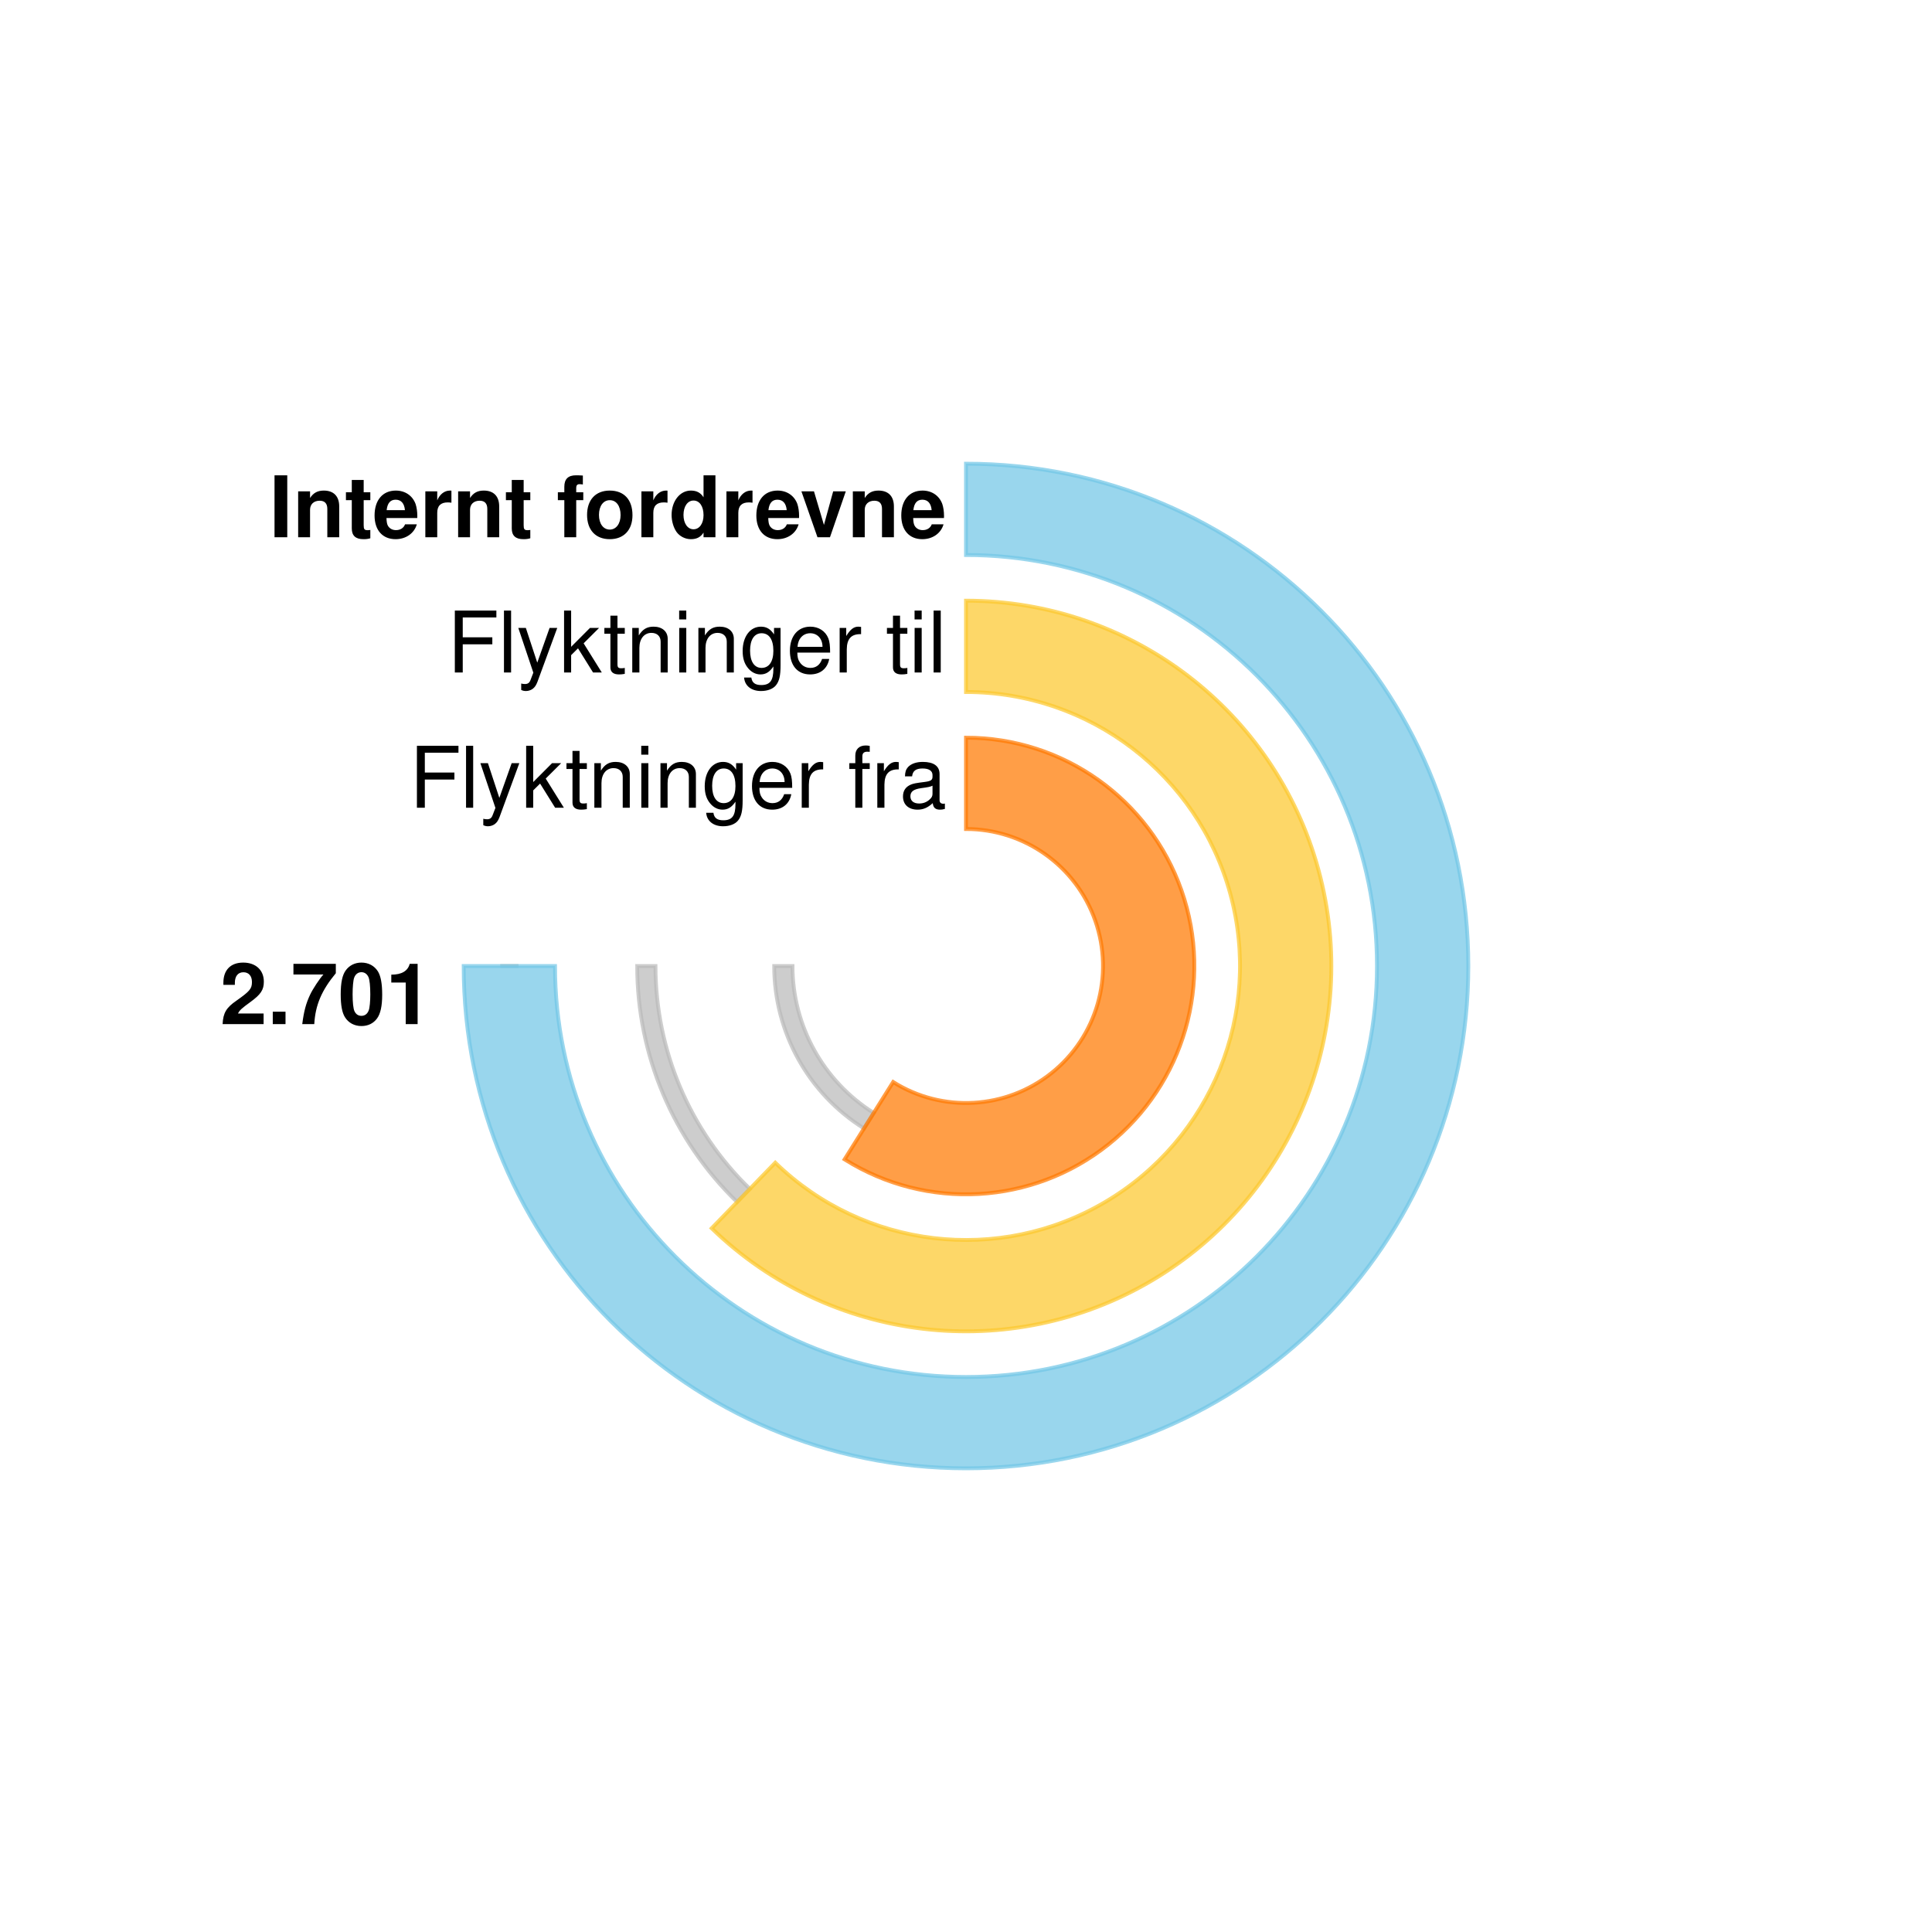
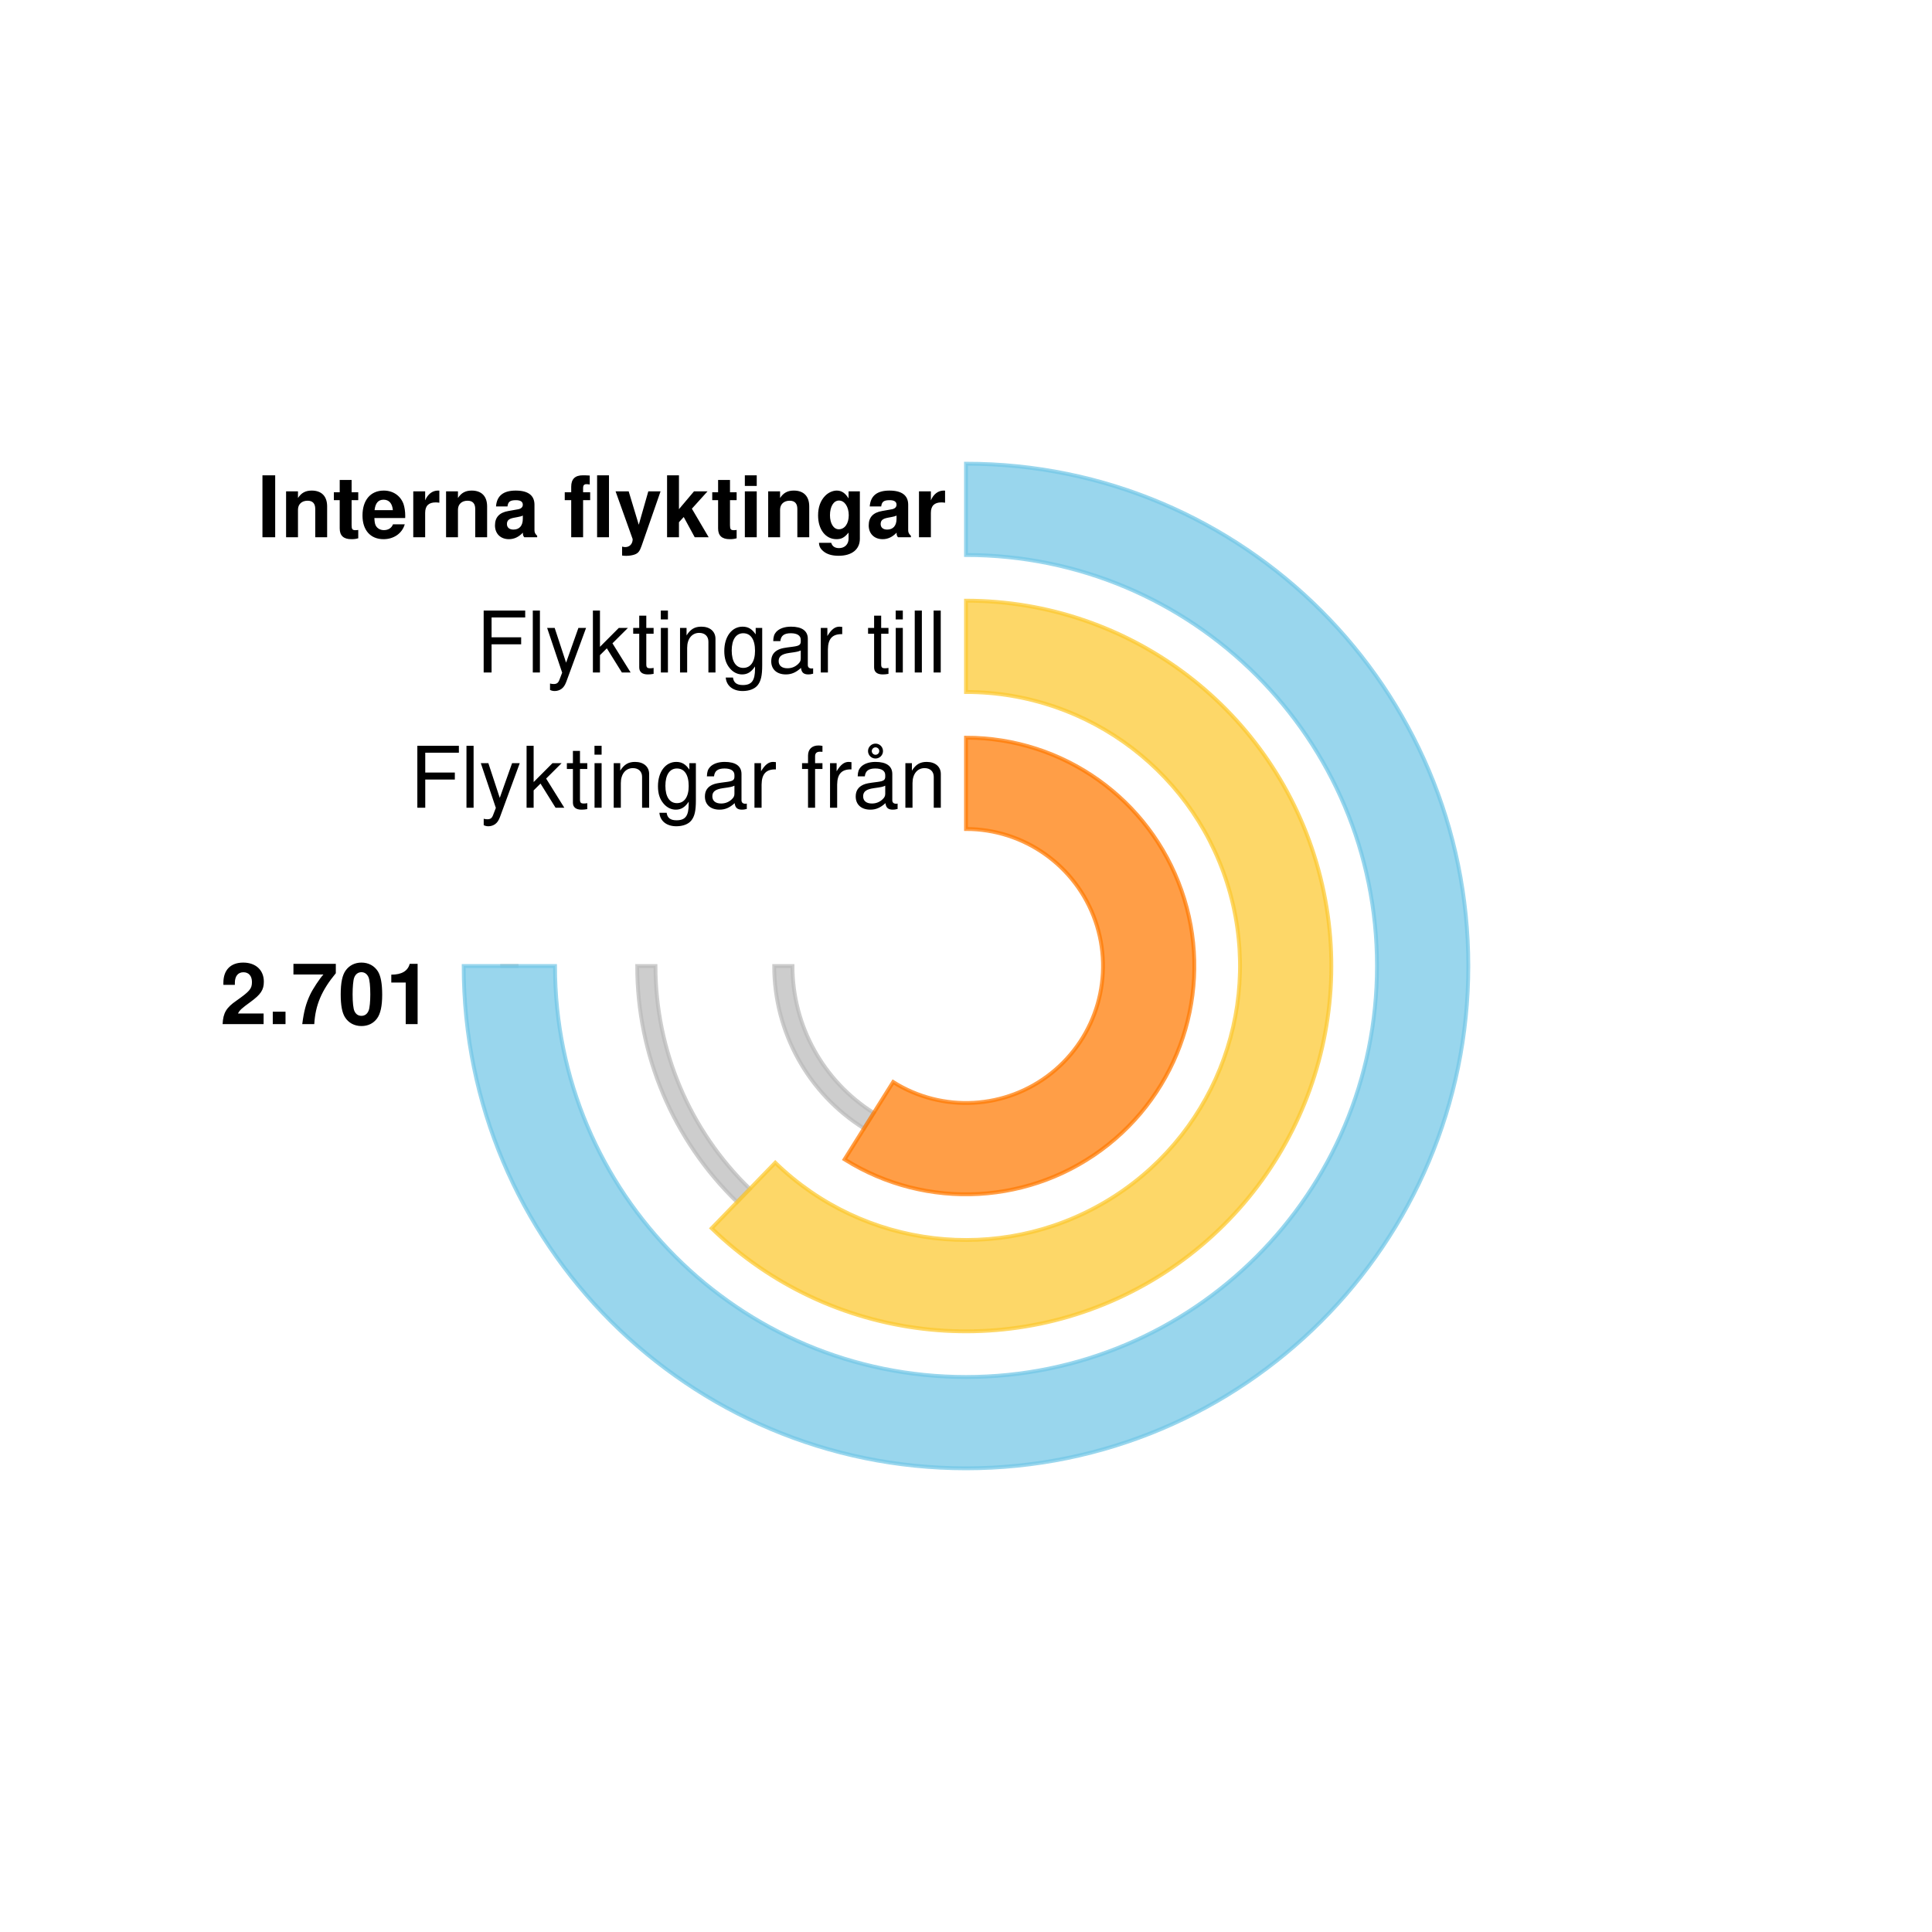
<svg xmlns="http://www.w3.org/2000/svg" role="img" class="rv-xy-plot__inner" width="500" height="500">
  <g class="rv-xy-plot__series rv-xy-plot__series--arc " opacity="1" pointer-events="all" transform="translate(250,250)">
    <path class="rv-xy-plot__series rv-xy-plot__series--arc-path  " d="M-26.392,42.038A49.636,49.636,0,0,1,-49.636,6.07870138485868e-15L-44.909,5.499777443443567e-15A44.909,44.909,0,0,0,-23.879,38.035Z" style="opacity: 1; stroke: rgba(186, 186, 186, 0.72); fill: rgba(186, 186, 186, 0.72);" />
    <path class="rv-xy-plot__series rv-xy-plot__series--arc-path  " d="M-59.234,61.088A85.091,85.091,0,0,1,-85.091,1.0420630945472023e-14L-80.364,9.84170700405691e-15A80.364,80.364,0,0,0,-55.943,57.695Z" style="opacity: 1; stroke: rgba(186, 186, 186, 0.72); fill: rgba(186, 186, 186, 0.72);" />
    <path class="rv-xy-plot__series rv-xy-plot__series--arc-path  " d="M-120.545,1.4762560506085366e-14L-115.818,1.4183636564670253e-14Z" style="opacity: 1; stroke: rgba(186, 186, 186, 0.72); fill: rgba(186, 186, 186, 0.72);" />
    <path class="rv-xy-plot__series rv-xy-plot__series--arc-path  " d="M3.618274633844452e-15,-59.091A59.091,59.091,0,1,1,-31.42,50.045L-18.852,30.027A35.455,35.455,0,1,0,2.1709647803066717e-15,-35.455Z" style="opacity: 1; stroke: rgba(255, 121, 0, 0.72); fill: rgba(255, 121, 0, 0.72);" />
    <path class="rv-xy-plot__series rv-xy-plot__series--arc-path  " d="M5.7892394141511244e-15,-94.545A94.545,94.545,0,1,1,-65.816,67.876L-49.362,50.907A70.909,70.909,0,1,0,4.341929560613344e-15,-70.909Z" style="opacity: 1; stroke: rgba(253, 200, 47, 0.72); fill: rgba(253, 200, 47, 0.72);" />
    <path class="rv-xy-plot__series rv-xy-plot__series--arc-path  " d="M7.960204194457796e-15,-130A130,130,0,1,1,-130,1.592040838891559e-14L-106.364,1.302578868184003e-14A106.364,106.364,0,1,0,6.512894340920015e-15,-106.364Z" style="opacity: 1; stroke: rgba(114, 199, 231, 0.72); fill: rgba(114, 199, 231, 0.72);" />
  </g>
  <g class="rv-xy-plot__series rv-xy-plot__series--label " transform="translate(120,0)" style="font-family: Helvetica; font-weight: normal; font-size: 22px;">
-     <text dominant-baseline="text-after-edge" class="rv-xy-plot__series--label-text" text-anchor="end" x="125" y="215" transform="rotate(0,125,215)">Flyktninger fra</text>
+     <text dominant-baseline="text-after-edge" class="rv-xy-plot__series--label-text" text-anchor="end" x="125" y="215" transform="rotate(0,125,215)">Flyktingar från</text>
  </g>
  <g class="rv-xy-plot__series rv-xy-plot__series--label " transform="translate(120,0)" style="font-family: Helvetica; font-weight: normal; font-size: 22px;">
-     <text dominant-baseline="text-after-edge" class="rv-xy-plot__series--label-text" text-anchor="end" x="125" y="180" transform="rotate(0,125,180)">Flyktninger til</text>
+     <text dominant-baseline="text-after-edge" class="rv-xy-plot__series--label-text" text-anchor="end" x="125" y="180" transform="rotate(0,125,180)">Flyktingar till</text>
  </g>
  <g class="rv-xy-plot__series rv-xy-plot__series--label " transform="translate(120,0)" style="font-family: Helvetica; font-weight: bold; font-size: 22px;">
-     <text dominant-baseline="text-after-edge" class="rv-xy-plot__series--label-text" text-anchor="end" x="125" y="145" transform="rotate(0,125,145)">Internt fordrevne</text>
+     <text dominant-baseline="text-after-edge" class="rv-xy-plot__series--label-text" text-anchor="end" x="125" y="145" transform="rotate(0,125,145)">Interna flyktingar</text>
  </g>
  <g class="rv-xy-plot__series rv-xy-plot__series--label " transform="translate(120,0)" style="font-family: Helvetica; font-weight: bold; font-size: 22px;">
    <text dominant-baseline="text-after-edge" class="rv-xy-plot__series--label-text" text-anchor="end" x="-8" y="271" transform="rotate(0,-8,271)">2.701</text>
  </g>
</svg>
